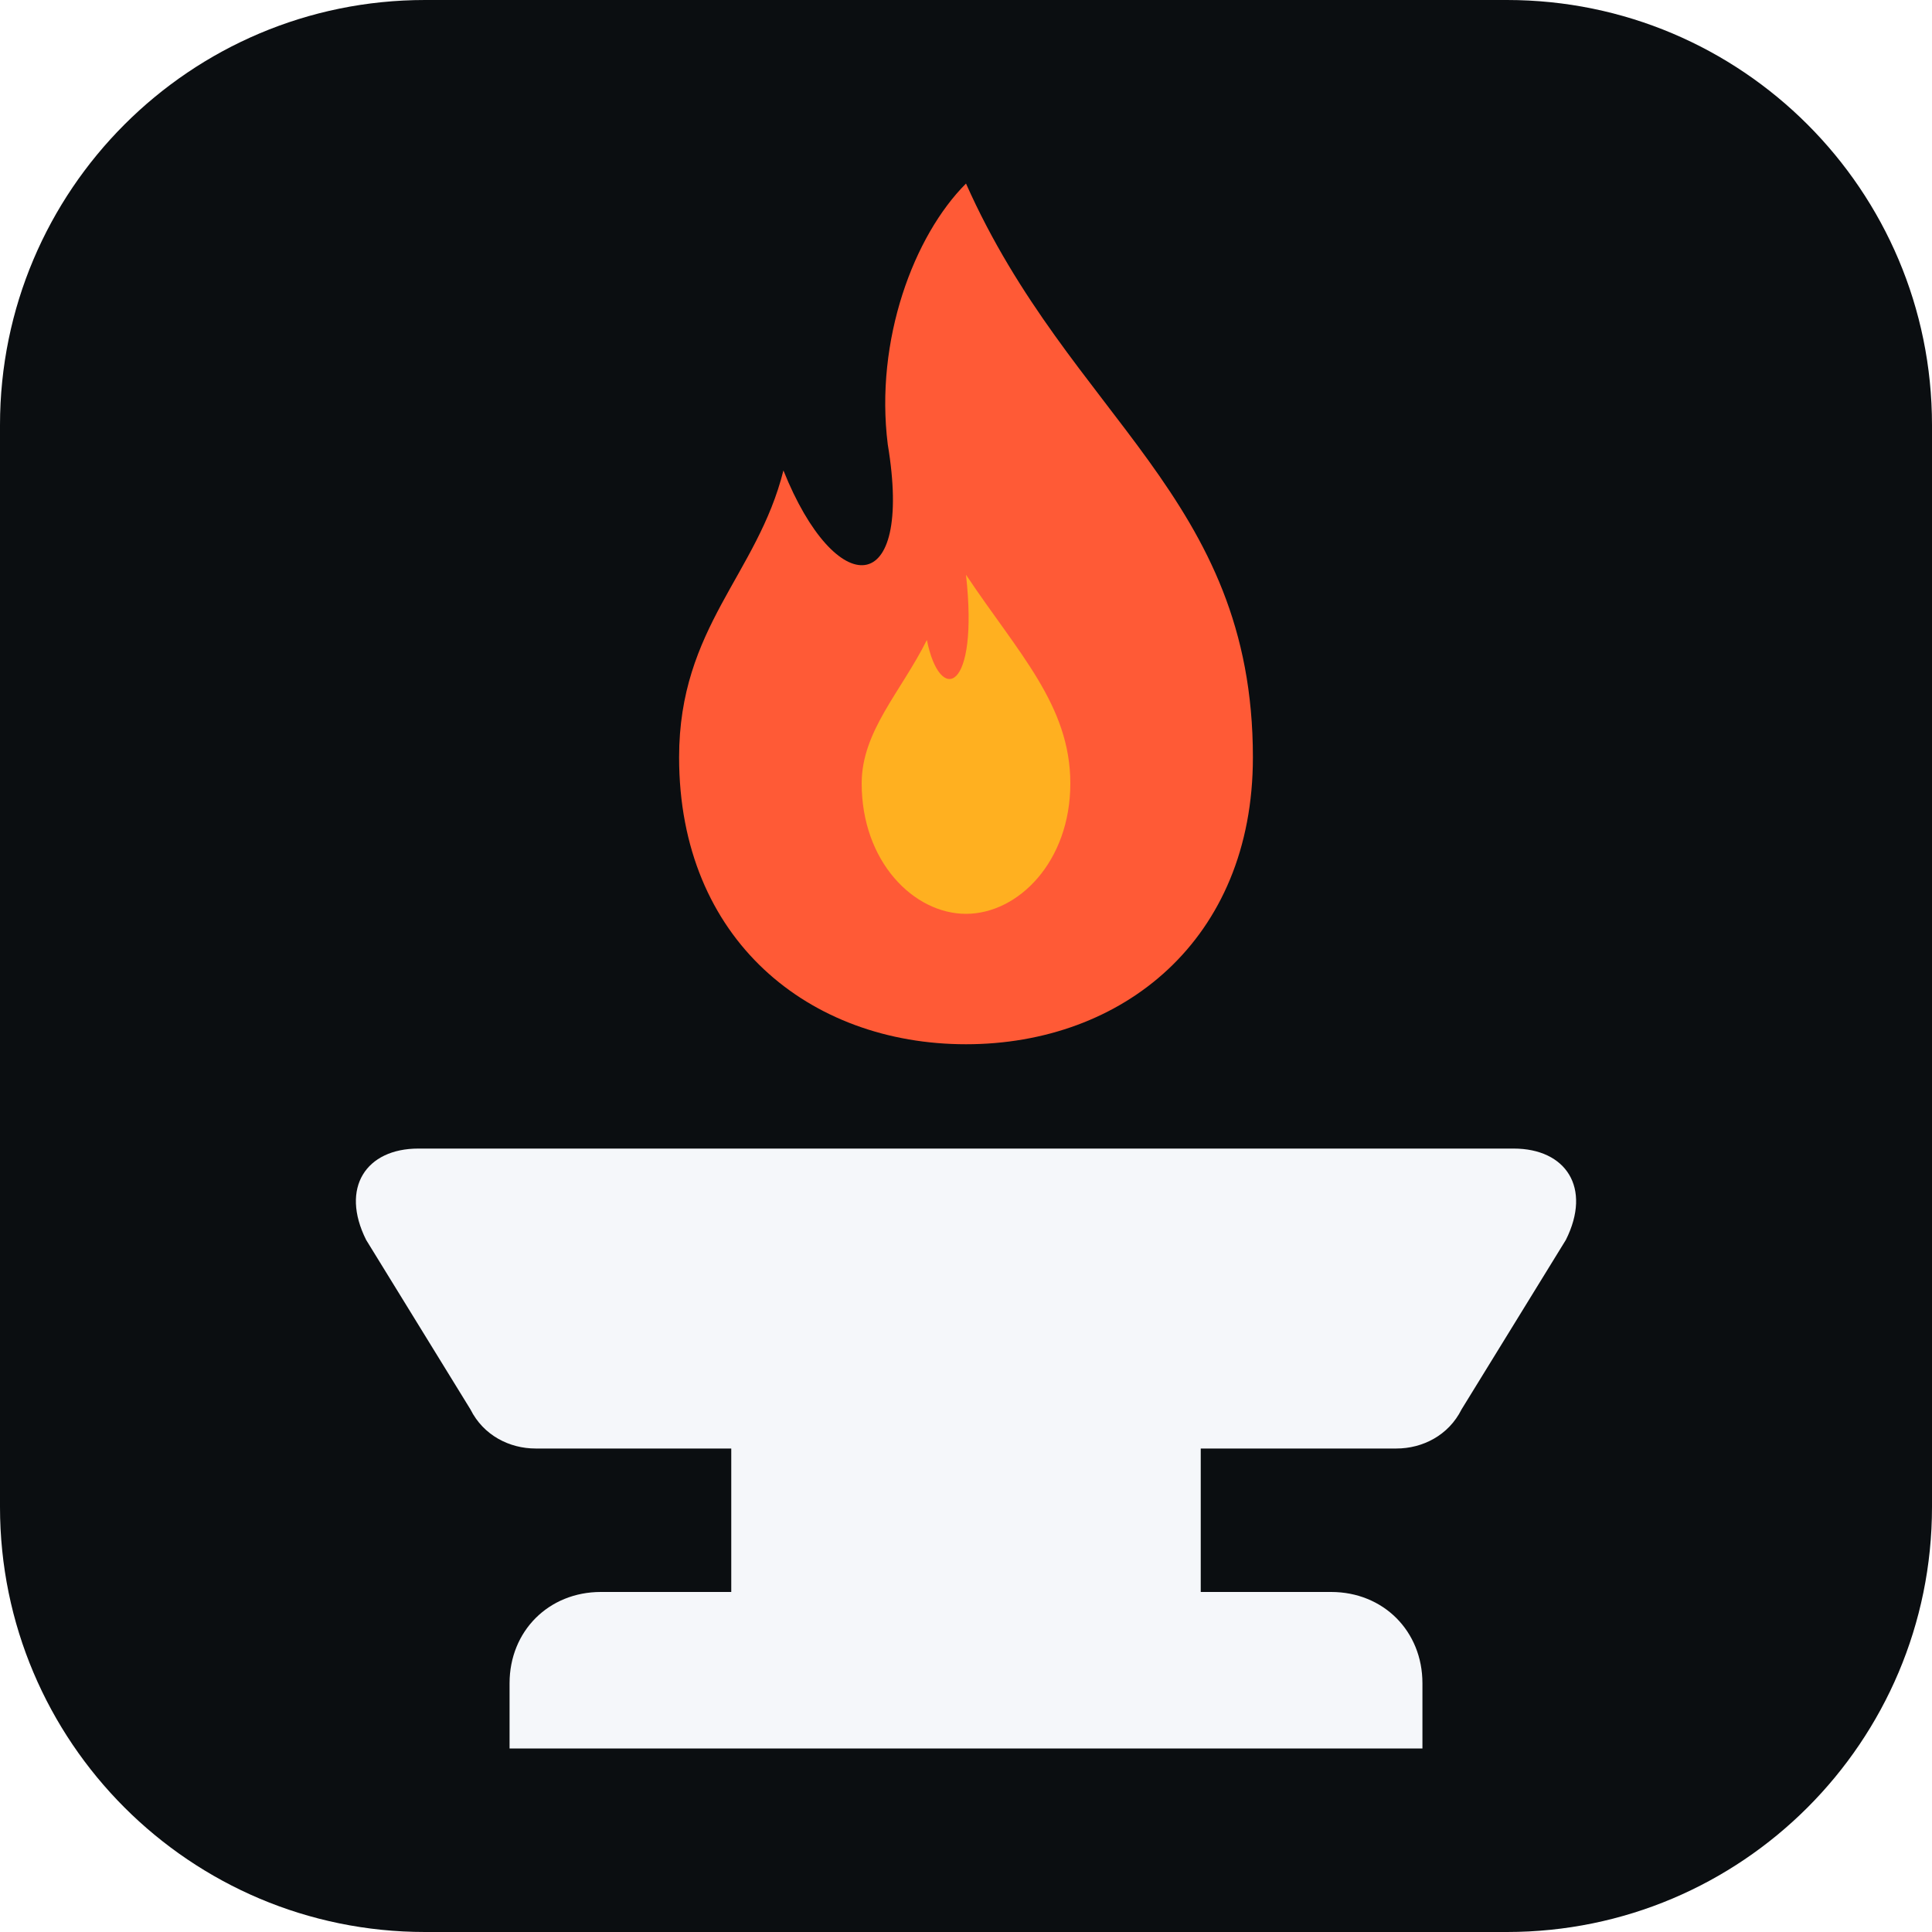
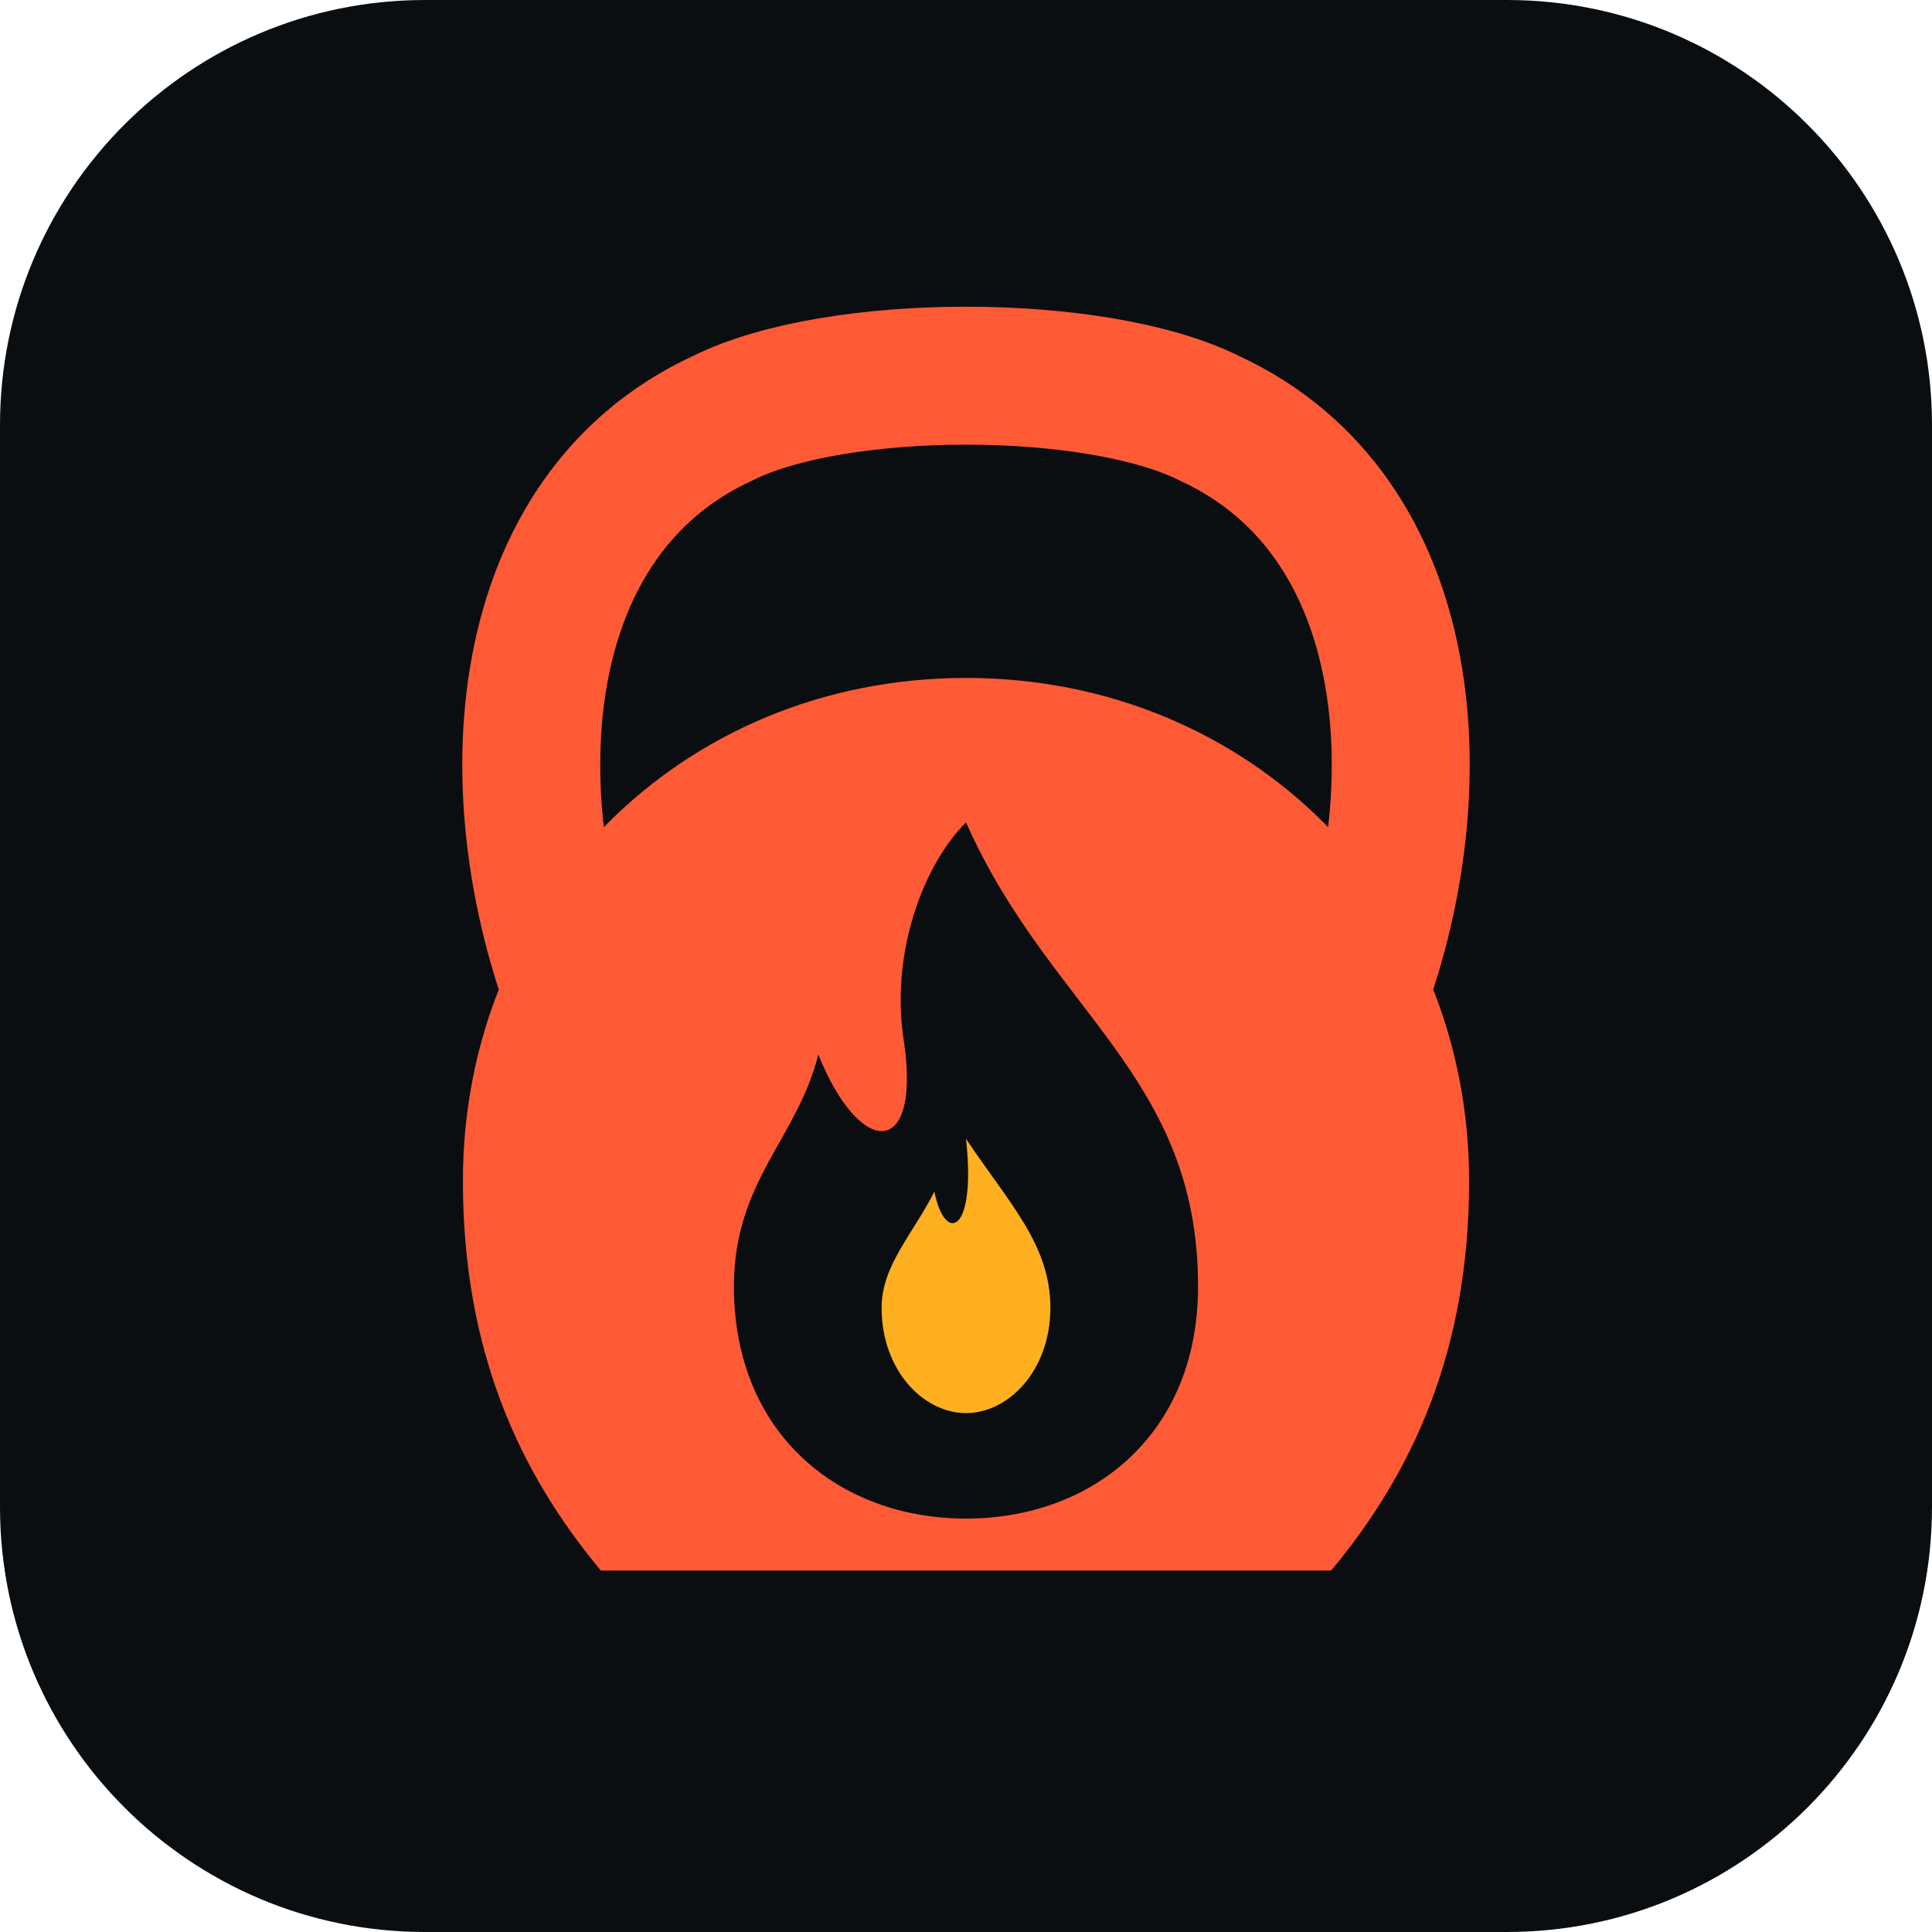
<svg xmlns="http://www.w3.org/2000/svg" viewBox="0 0 200 200">
  <rect width="200" height="200" rx="44" fill="#0B0E11" />
-   <g transform="translate(100 100) scale(1.35) translate(-100 -82)">
-     <path d="M100 22 C 108 40, 122 46, 122 66 C 122 80, 112 88, 100 88 C 88 88, 78 80, 78 66 C 78 56, 84 52, 86 44 C 90 54, 96 54, 94 42 C 93 34, 96 26, 100 22 Z" fill="#FF5A36" />
-     <path d="M100 52 C 104 58, 108 62, 108 68 C 108 74, 104 78, 100 78 C 96 78, 92 74, 92 68 C 92 64, 95 61, 97 57 C 98 62, 101 61, 100 52 Z" fill="#FFB020" />
-     <path d="M58 96 H 142 C 146 96, 148 99, 146 103 L 138 116 C 137 118, 135 119, 133 119 H 118 V 130 H 128 C 132 130, 135 133, 135 137 V 142 H 65 V 137 C 65 133, 68 130, 72 130 H 82 V 119 H 67 C 65 119, 63 118, 62 116 L 54 103 C 52 99, 54 96, 58 96 Z" fill="#F5F7FA" />
+   <g transform="translate(16 14.74) scale(0.84)">
+     <path d="M52 106 C42 80 44 46 70 34 C84 27 116 27 130 34 C156 46 158 80 148 106" fill="none" stroke="#FF5A36" stroke-width="17" stroke-linecap="round" />
+     <path d="M100 66 C135 66 162 93 162 128 C162 149 155 164 145 176 H55 C45 164 38 149 38 128 C38 93 65 66 100 66 Z" fill="#FF5A36" />
+     <g transform="translate(100 128) scale(1.3) translate(-100 -56)">
+       <path d="M100 22 C 108 40, 122 46, 122 66 C 122 80, 112 88, 100 88 C 88 88, 78 80, 78 66 C 78 56, 84 52, 86 44 C 90 54, 96 54, 94 42 C 93 34, 96 26, 100 22 Z" fill="#0B0E11" />
+       <path d="M100 52 C 104 58, 108 62, 108 68 C 108 74, 104 78, 100 78 C 96 78, 92 74, 92 68 C 92 64, 95 61, 97 57 C 98 62, 101 61, 100 52 Z" fill="#FFB020" />
+     </g>
  </g>
</svg>
